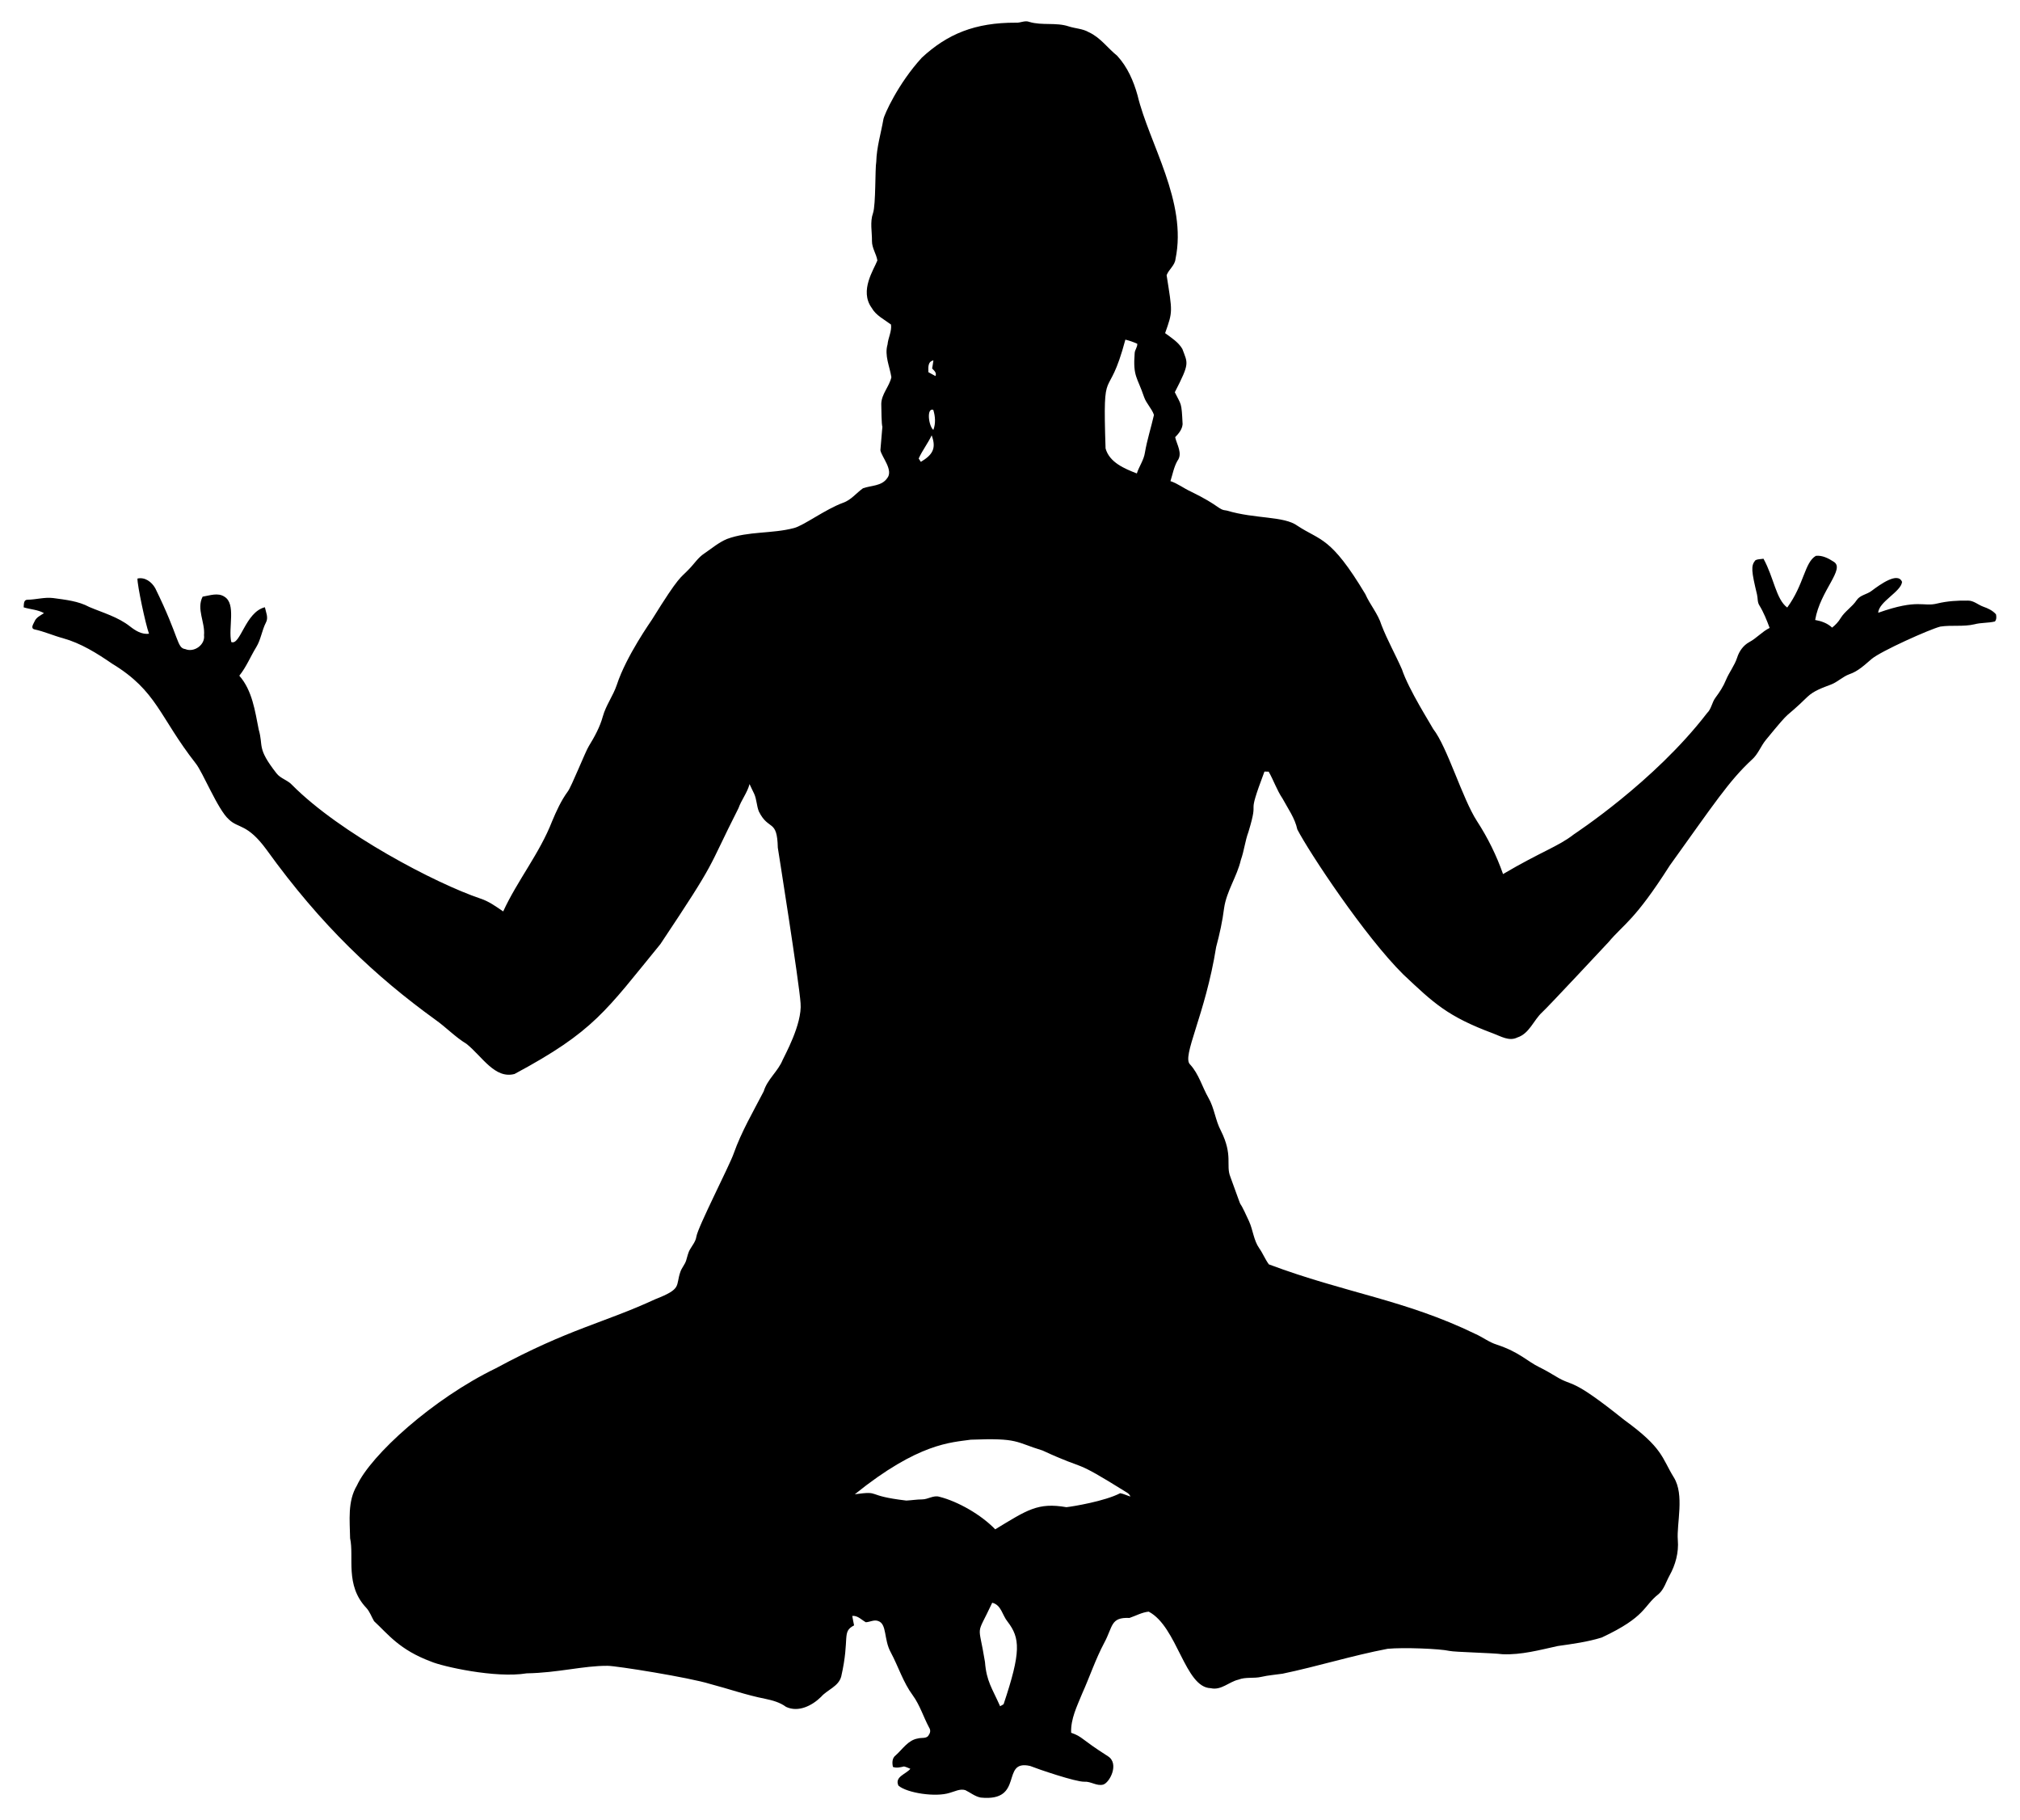
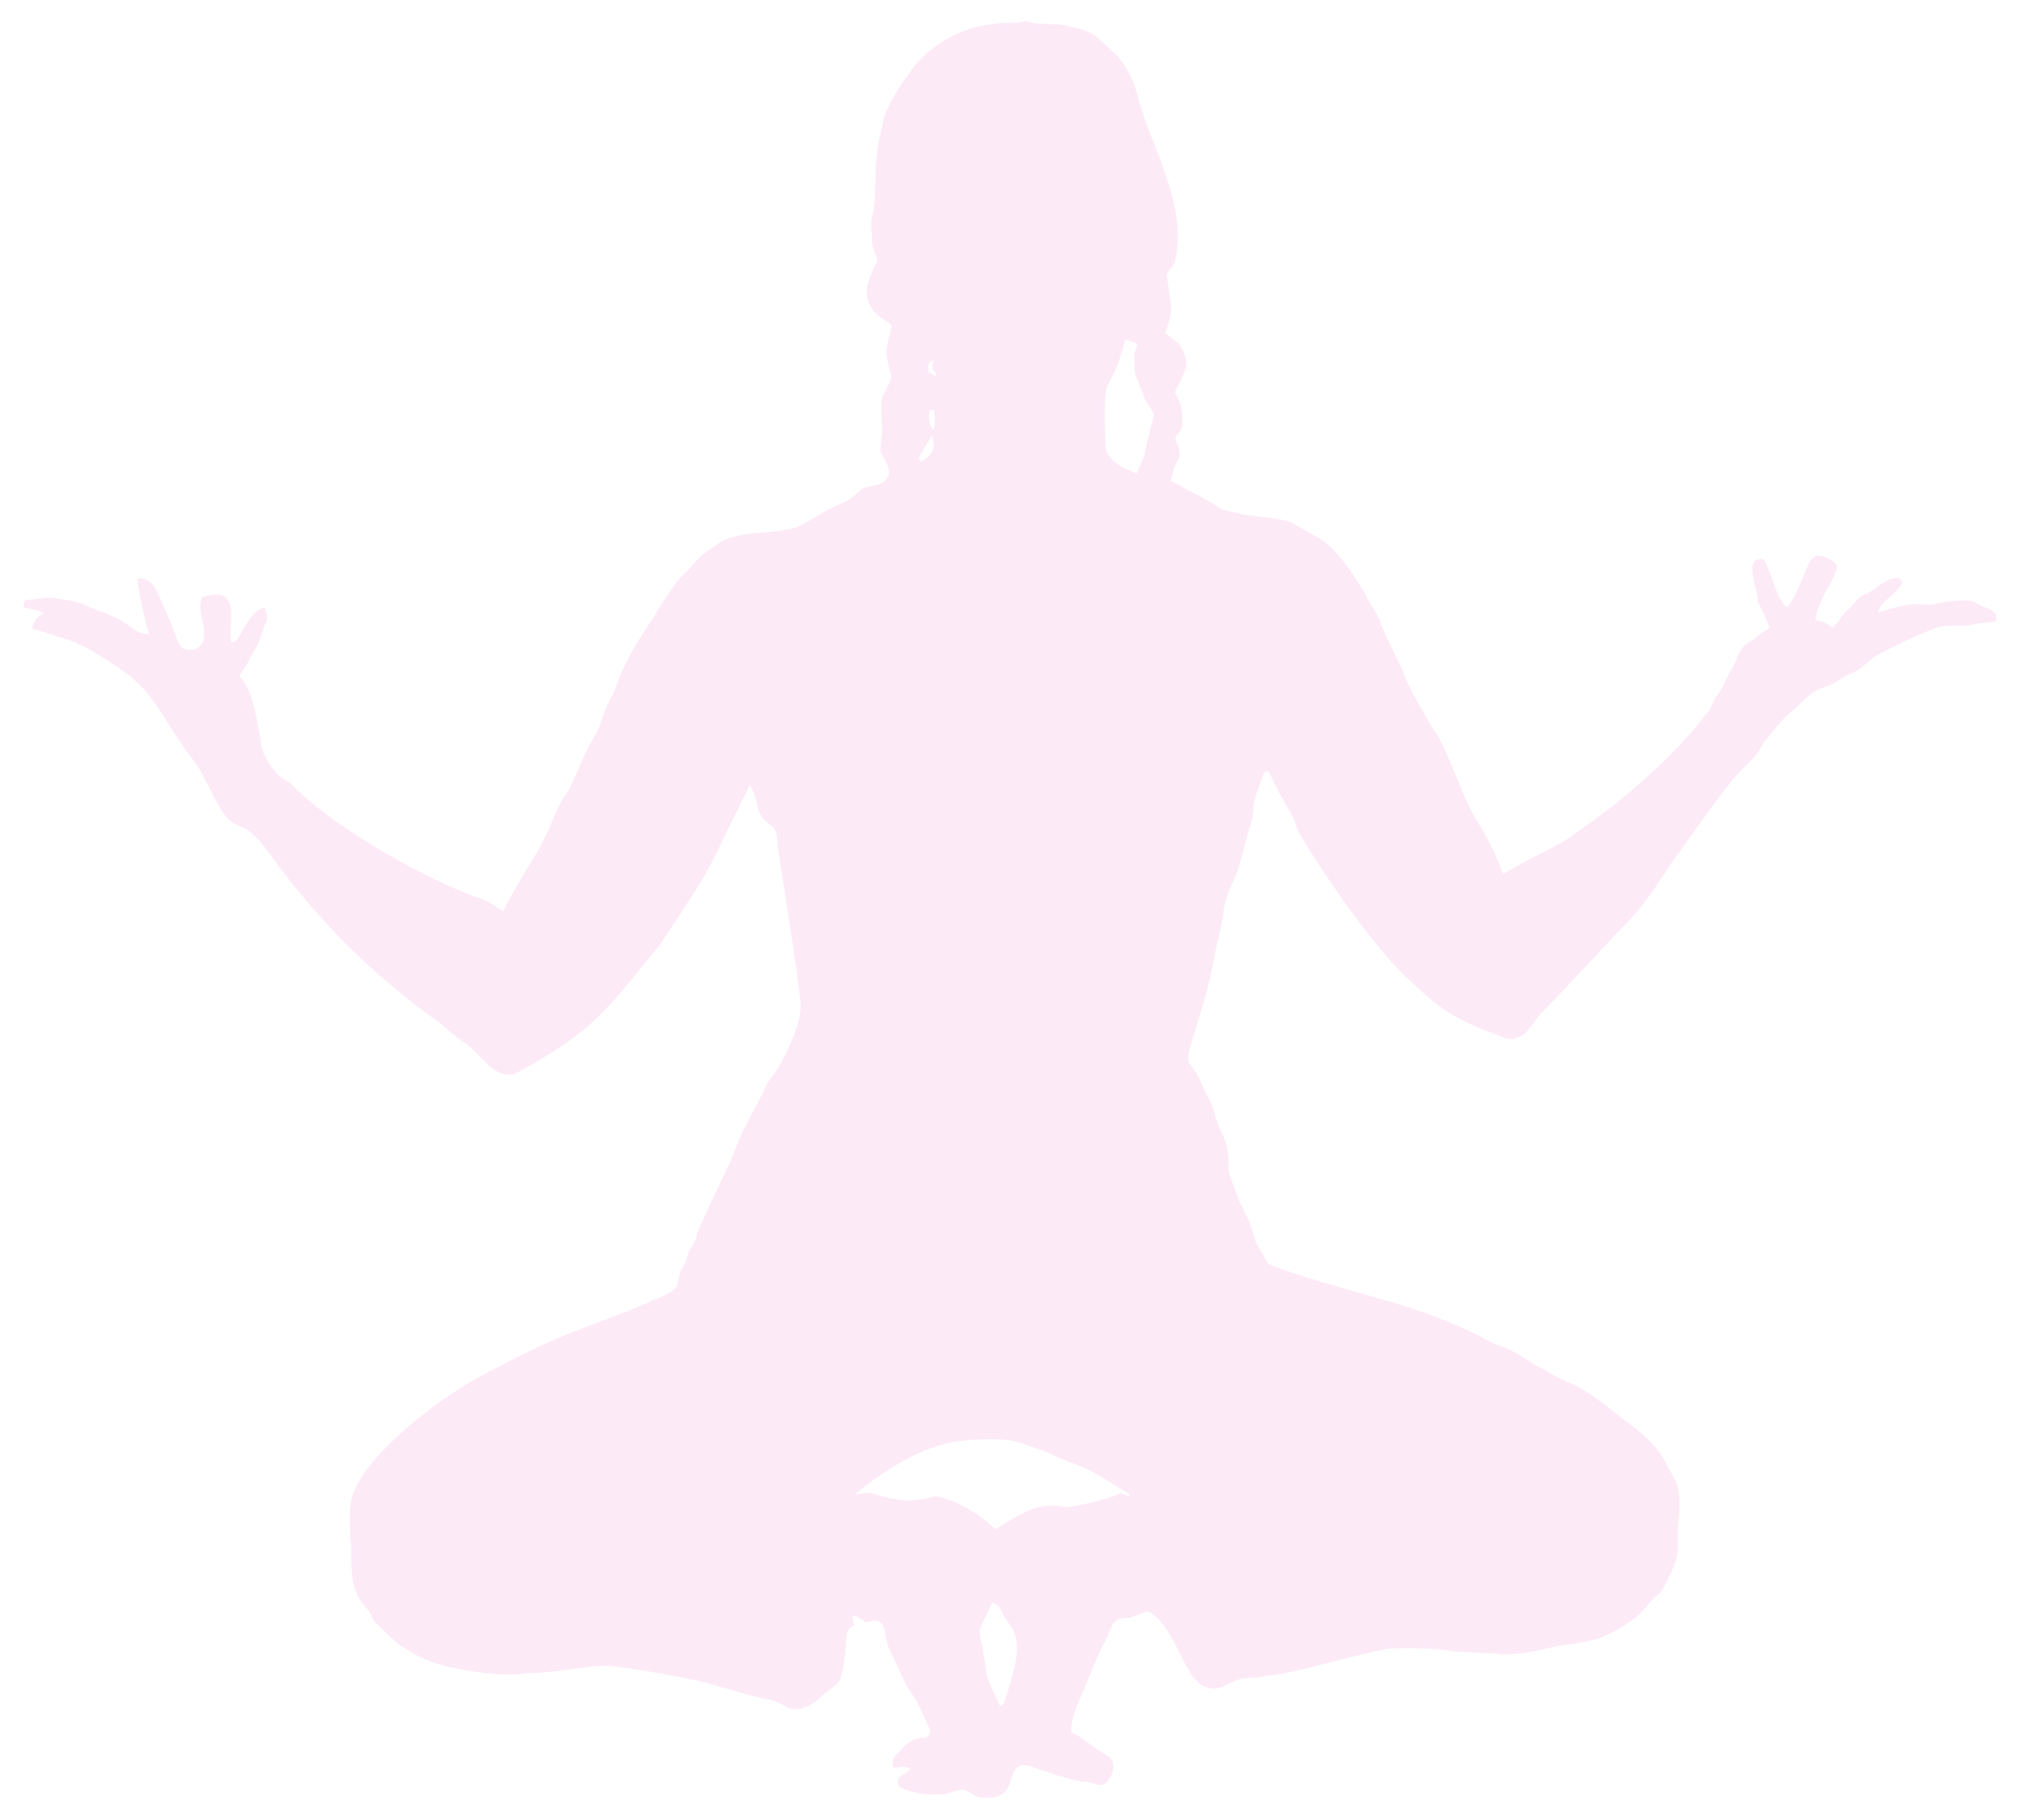
<svg xmlns="http://www.w3.org/2000/svg" version="1.1" id="Layer_1" x="0px" y="0px" viewBox="0 0 1819.608 1638.581" enable-background="new 0 0 1819.608 1638.581">
-   <path d="M1797.972,553.232c-3.052-3.432-7.258-5.404-11.508-6.879c-4.644-1.665-8.587-5.52-13.743-5.447 c-9.186-0.161-18.474,0.409-27.427,2.556c-13.32,3.436-16.736-4.583-53.408,8.398c0.489-10.016,20.496-18.852,21.483-27.777 c-3.677-9.297-19.521,2.108-27.427,8.047c-4.191,3.257-10.325,3.71-13.422,8.324c-4.016,6.134-10.632,9.96-14.487,16.24 c-1.972,3.359-4.644,6.148-7.682,8.543c-4.148-3.972-9.712-5.915-15.262-6.893c4.564-26.647,27.388-45.97,16.707-52.43 c-4.688-3.082-10.325-5.973-16.065-5.316c-10.224,5.886-10.552,25.729-25.806,46.559c-10.154-7.574-11.93-26.774-21.381-43.974 c-2.483,0.511-5.287,0.146-7.448,1.548c-3.965,4.855-3.405,9.818,1.606,30.625c0.818,3.242,0.219,6.908,2.132,9.829 c3.885,6.367,6.66,13.348,9.245,20.329c-6.776,3.315-11.757,9.274-18.401,12.808c-5.316,2.906-9.011,8.164-10.837,13.859 c-2.337,7.288-7.258,13.29-10.15,20.329c-2.278,5.652-5.652,10.763-9.274,15.641c-3.344,4.323-3.695,10.281-7.77,14.137 c-47.613,61.935-119.054,108.426-120.091,109.255c-13.863,10.856-29.393,15.439-63.616,35.649 c-5.871-16.751-13.801-32.787-23.469-47.669c-13.215-20.345-26.654-66.649-39.446-82.996c-2.144-4.195-22.095-35.436-28.142-53.671 c-5.885-13.421-13.144-26.229-18.445-39.914c-3.096-10.15-10.325-18.27-14.575-27.909c-31.284-52.201-40.337-47.797-61.177-61.557 c-12.172-8.869-38.035-5.969-63.602-13.655c-8.262-0.828-5.304-3.927-32.553-17.204c-6.221-2.833-11.654-7.185-18.197-9.318 c1.972-6.134,3.067-12.633,6.294-18.285c4.922-6.513-0.497-14.444-2.045-21.279c3.169-3.213,6.294-6.995,6.703-11.683 c-0.978-20.549-1.213-16.894-7.025-28.8c13.731-26.666,11.648-25.794,6.806-38.979c-3.636-6.221-9.916-10.062-15.539-14.254 c7.048-19.876,6.609-18.629,1.358-52.181c1.986-5.258,7.419-8.733,8.003-14.575c10.74-51.646-23.761-103.866-34.189-147.401 c-3.593-12.925-9.142-25.66-18.343-35.62c-8.602-6.922-15.145-16.488-25.485-21.191c-5.579-3.286-12.18-3.315-18.212-5.287 c-11.464-3.812-23.863-0.57-35.415-4.031c-4.089-1.621-8.018,1.022-12.136,0.701c-36.928-0.169-61.768,10.253-84.72,31.487 c-21.549,23.52-34.063,51.741-34.627,55.526c-2.234,12.75-6.09,25.222-6.426,38.249c-1.138,6.268-0.338,38.512-2.906,46.179 c-2.906,8.149-0.847,16.824-0.964,25.222c-0.073,6.251,3.914,11.537,4.863,17.452c-3.013,8.047-16.34,27.107-5.17,42.645 c3.914,6.966,11.318,10.471,17.452,15.101c0.832,6.09-2.57,11.873-3.111,17.92c-2.935,10.004,1.957,19.789,3.447,29.515 c-1.84,8.397-8.982,15.145-9.099,24.097c0.502,39.686,2.389,0.566-0.789,41.666c1.075,6.033,12.22,18.145,5.944,25.382 c-4.951,7.01-14.4,6.251-21.658,8.894c-6.002,4.264-10.661,10.501-17.832,13.012c-15.948,5.787-35.504,20.566-44.339,22.797 c-19.774,5.228-40.921,2.673-60.272,9.814c-7.521,3.14-13.786,8.514-20.461,13.071c-5.594,3.622-9.128,9.405-13.728,14.049 c-8.117,8.68-8.01,4.578-33.385,45.449c-0.546,1.012-23.208,32.76-31.706,58.826c-3.301,9.858-9.799,18.343-12.589,28.405 c-2.614,9.595-7.463,18.343-12.618,26.77c-3.007,4.661-15.739,36.843-19,40.907c-5.973,8.178-10.15,17.408-14.064,26.711 c-11.202,28.887-31.18,53.203-44.09,81.258c-6.484-4.44-12.91-9.113-20.461-11.567c-40.578-13.704-126.472-58.822-169.527-102.172 c-4.002-4.527-10.471-5.813-14.181-10.603c-18.081-23.122-11.599-24.098-16.036-39.446c-3.359-16.78-5.783-35.167-17.481-48.516 c6.338-7.843,10.048-17.262,15.291-25.777c4.162-6.82,5.024-14.955,8.646-22.023c2.512-4.44,0.015-9.347-0.905-13.845 c-17.648,4.352-22.057,34.78-30.275,31.326c-2.89-12.979,4.537-34.273-6.119-40.79c-5.929-4.002-13.29-1.066-19.687-0.073 c-5.754,11.172,2.351,23.075,1.256,34.729c1.183,8.646-8.967,15.817-16.868,12.501c-7.842-1.112-4.854-9.652-27.091-54.883 c-3.213-5.623-9.201-10.165-16.006-8.66c-0.153,6.182,7.197,40.825,10.398,49.713c-6.557,0.803-12.18-2.746-17.116-6.601 c-10.763-8.5-24.185-12.224-36.613-17.467c-10.048-5.433-21.541-6.543-32.641-8.076c-7.77-0.949-15.378,1.431-23.133,1.519 c-3.636-0.015-3.14,4.337-3.388,6.849c6.046,1.913,12.706,2.015,18.299,5.228c-3.125,2.118-7.025,3.753-8.529,7.521 c-0.949,2.176-3.87,6.061-0.102,7.098c8.836,1.884,17.087,5.637,25.791,7.974c16.167,4.513,30.552,13.524,44.266,22.943 c40.586,24.66,42.231,47.54,75.241,89.773c6.277,7.66,20.033,41.918,29.837,50.429c8.529,8.383,16.56,3.503,34.028,27.383 c49.381,68.562,98.308,114.193,152.119,153.112c9.653,6.82,17.803,15.554,27.967,21.687c14.216,11.435,25.453,31.781,43.229,27.12 c71.723-38.451,82.116-56.707,131.41-116.981c52.695-79.009,40.913-64.394,70.349-122.413c2.658-7.565,7.93-13.889,9.96-21.702 c1.271,2.965,2.848,5.798,4.177,8.763c2.322,5.097,2.147,10.924,4.294,16.079c8.841,17.536,16.403,6.224,16.985,32.392 c-0.002,0.019,19.351,121.83,20.505,140.114c1.621,18.802-14.703,47.679-16.138,51.101c-4.191,10.325-13.83,17.438-17.058,28.259 c-9.537,18.416-20.11,36.394-27.062,56.037c-3.554,10.421-32.269,66.154-33.605,74.847c-0.628,4.352-3.578,7.74-5.696,11.435 c-1.84,3.023-2.395,6.572-3.476,9.917c-1.154,3.782-4.06,6.733-5.287,10.5c-4.407,12.686,1.828,14.993-22.52,24.477 c-46.754,21.623-76.997,26.256-143.692,62.229c-57.018,27.647-112.489,78.15-125.101,105.531 c-8.587,14.385-6.397,31.589-6.148,47.537c3.78,16.926-4.857,42.206,14.648,62.74c3.169,3.461,4.615,7.989,6.966,11.961 c12.681,11.728,22.667,25.69,51.349,36.379c9.844,4.295,57.994,15.238,86.122,10.574c28.042-0.442,51.215-6.943,72.846-6.776 c7.798-0.025,73.631,10.5,92.343,16.328c16.547,4.323,32.714,10.077,49.523,13.348c6.66,1.417,13.348,3.169,18.913,7.302 c11.114,5.228,23.528-1.125,31.56-9.04c5.681-6.528,15.714-9.245,18.138-18.328c8.042-35.282,0.081-40.029,11.581-46.033 c-0.54-2.848-1.212-5.681-1.65-8.529c5.024-0.424,8.222,3.505,12.224,5.71c3.739-0.175,7.419-2.541,11.158-1.095 c8.04,2.716,4.837,16.536,11.348,28.289c6.835,12.764,11.099,26.916,19.803,38.658c6.455,8.879,9.595,19.526,14.765,29.121 c1.314,2.001,1.168,4.381-0.248,6.324c-1.723,3.958-6.645,2.366-9.989,3.388c-8.763,1.46-13.699,9.61-19.862,15.115 c-3.388,2.483-3.359,6.776-2.556,10.501c3.33,1.241,6.66,0.336,9.975-0.424c1.986,0.467,3.826,1.314,5.725,2.118 c-3.885,4.834-14.473,7.112-10.734,15.174c7.838,6.663,33.56,10.571,46.164,6.484c4.571-1.198,9.23-3.914,14.064-2.454 c4.615,2.234,8.719,5.74,13.903,6.703c39.881,4.041,17.364-34.651,44.485-28.464c7.275,2.9,40.896,14.363,48.764,14.181 c5.886-0.453,11.143,4.133,17.014,2.614c5.904-1.72,14.793-18.889,4.352-25.528c-25.012-15.894-22.684-17.529-33.181-21.176 c-0.496-12.531,5.331-23.966,9.916-35.255c6.835-15.188,12.092-31.093,19.935-45.814c7.923-14.642,5.476-23.116,22.681-22.33 c5.725-1.928,11.245-5.082,17.335-5.681c25.911,13.59,32.481,68.365,55.876,68.932c9.405,2.205,16.371-5.696,24.944-7.682 c6.616-2.614,13.889-0.891,20.724-2.526c6.28-1.46,12.691-1.869,19.044-2.833c31.706-6.63,62.726-16.342,94.563-22.418 c14.141-1.389,47.151-0.105,55.818,1.913c4.89,1.064,38.226,1.746,47.785,2.965c16.897,0.73,33.4-3.812,49.771-7.39 c13.305-1.884,26.697-3.666,39.578-7.653c40.423-18.948,37.075-28.12,51.276-39.183c4.892-4.323,6.63-10.924,9.697-16.488 c5.448-9.712,8.485-20.913,7.551-32.086c-1.208-14.757,6.239-40.74-3.651-56.519c-10.912-17.689-9.465-26.227-44.631-51.685 c-49.442-39.637-44.967-29.018-61.543-39.183c-4.907-2.95-9.843-5.842-14.984-8.354c-10.895-5.262-17.551-13.372-38.161-20.242 c-6.995-2.118-12.793-6.776-19.424-9.683c-63.659-30.888-116.761-36.687-185.986-62.638c-3.344-4.513-5.418-9.916-8.675-14.517 c-5.097-7.258-5.579-16.415-9.201-24.316c-13.618-29.868-1.524,1.917-16.883-40.206c-4.141-10.352,2.607-19.079-8.397-41.199 c-5.053-9.391-5.871-20.417-11.245-29.676c-5.71-9.946-8.646-21.498-16.547-30.099c-7.797-7.127,13.621-44.275,23.469-105.852 c3.096-11.523,5.681-23.192,7.156-35.05c2.249-15.364,11.61-28.303,15.086-43.302c2.95-8.266,3.797-17.072,6.849-25.295 c10.532-34.715-3.104-7.809,14.4-54.299c0.964,0.015,2.877,0.058,3.826,0.073c4.469,7.901,7.346,16.62,12.443,24.17 c4.878,9.055,11.172,17.627,13.348,27.865c10.876,20.922,60.738,96.29,95.454,130.592c27.376,25.754,39.653,37.8,81.127,53.204 c6.791,2.526,14.254,7.229,21.556,3.593c10.938-3.505,14.604-15.568,22.491-22.797c4.526-3.957,58.668-62.018,59.629-63.032 c14.288-16.927,23.461-19.225,55.204-69.02c39.782-55.345,53.39-76.306,73.986-95.366c5.623-4.892,8.003-12.195,12.662-17.846 c25.322-30.875,14.449-16.357,37.343-38.701c5.9-5.637,13.772-8.237,21.235-11.099c6.017-2.278,10.603-7.171,16.693-9.347 c7.784-2.614,13.801-8.485,19.95-13.699c8.321-7.047,52.163-26.716,61.864-29.165c10.179-1.563,20.651,0.307,30.771-2.074 c6.031-1.621,12.385-1.037,18.445-2.541C1798.527,557.92,1798.454,555.364,1797.972,553.232z M840.805,324.572 c-0.307,2.439-0.73,4.849-1.139,7.273c1.753,1.957,4.367,3.899,2.979,6.835c-2.132-1.154-4.25-2.322-6.353-3.49 C836.263,330.954,835.518,325.74,840.805,324.572z M840.732,387.195c-4.332-3.799-6.234-20.12-0.058-18.124 C842.514,374.811,842.996,381.499,840.732,387.195z M839.242,392.058c4.504,11.988,0.571,17.715-9.741,23.893 c-0.482-0.745-1.46-2.249-1.957-3.008C830.859,405.64,835.839,399.287,839.242,392.058z M904.042,1534.817 c-0.789,0.468-2.351,1.388-3.14,1.84c-7.245-16.35-12.27-22.333-13.64-39.855c-5.976-37.141-8.491-21.117,6.513-53.35 c8.237,1.913,9.099,11.348,13.845,17.014C918.958,1475.281,919.924,1487.495,904.042,1534.817z M1009.047,1344.786 c-13.759,7.203-42.767,11.996-48.428,12.589c-25.828-4.447-35.207,2.443-64.142,19.95c-12.697-13.24-33.73-25.171-50.283-29.325 c-5.36-1.606-10.238,2.38-15.554,2.366c-4.776,0.015-9.507,0.832-14.254,1.052c-38.442-4.52-21.693-8.991-46.369-5.681 c57.516-46.349,86.868-46.582,104.465-49.144c43.499-1.68,39.515,2.089,64.653,9.741c42.474,19.679,24.274,5.638,76.001,37.884 c1.417,0.818,2.468,2.001,3.169,3.563C1015.166,1346.903,1012.245,1345.326,1009.047,1344.786z M1031.333,407.641 c-0.993,6.776-5.243,12.341-7.273,18.752c-11.128-4.338-24.667-9.902-28.172-22.535c-2.65-80.482,1.971-38.371,17.846-97.98 c3.666,0.905,7.258,2.147,10.705,3.709c0.277,2.95-2.205,5.491-2.337,8.471c-1.634,21.243,2.34,21.346,8.456,39.446 c2.015,5.9,6.893,10.267,8.923,16.167C1036.926,385.004,1033.29,396.133,1031.333,407.641z" />
+   <path fill="#fdeaf7" d="M1797.972,553.232c-3.052-3.432-7.258-5.404-11.508-6.879c-4.644-1.665-8.587-5.52-13.743-5.447 c-9.186-0.161-18.474,0.409-27.427,2.556c-13.32,3.436-16.736-4.583-53.408,8.398c0.489-10.016,20.496-18.852,21.483-27.777 c-3.677-9.297-19.521,2.108-27.427,8.047c-4.191,3.257-10.325,3.71-13.422,8.324c-4.016,6.134-10.632,9.96-14.487,16.24 c-1.972,3.359-4.644,6.148-7.682,8.543c-4.148-3.972-9.712-5.915-15.262-6.893c4.564-26.647,27.388-45.97,16.707-52.43 c-4.688-3.082-10.325-5.973-16.065-5.316c-10.224,5.886-10.552,25.729-25.806,46.559c-10.154-7.574-11.93-26.774-21.381-43.974 c-2.483,0.511-5.287,0.146-7.448,1.548c-3.965,4.855-3.405,9.818,1.606,30.625c0.818,3.242,0.219,6.908,2.132,9.829 c3.885,6.367,6.66,13.348,9.245,20.329c-6.776,3.315-11.757,9.274-18.401,12.808c-5.316,2.906-9.011,8.164-10.837,13.859 c-2.337,7.288-7.258,13.29-10.15,20.329c-2.278,5.652-5.652,10.763-9.274,15.641c-3.344,4.323-3.695,10.281-7.77,14.137 c-47.613,61.935-119.054,108.426-120.091,109.255c-13.863,10.856-29.393,15.439-63.616,35.649 c-5.871-16.751-13.801-32.787-23.469-47.669c-13.215-20.345-26.654-66.649-39.446-82.996c-2.144-4.195-22.095-35.436-28.142-53.671 c-5.885-13.421-13.144-26.229-18.445-39.914c-3.096-10.15-10.325-18.27-14.575-27.909c-31.284-52.201-40.337-47.797-61.177-61.557 c-12.172-8.869-38.035-5.969-63.602-13.655c-8.262-0.828-5.304-3.927-32.553-17.204c-6.221-2.833-11.654-7.185-18.197-9.318 c1.972-6.134,3.067-12.633,6.294-18.285c4.922-6.513-0.497-14.444-2.045-21.279c3.169-3.213,6.294-6.995,6.703-11.683 c-0.978-20.549-1.213-16.894-7.025-28.8c13.731-26.666,11.648-25.794,6.806-38.979c-3.636-6.221-9.916-10.062-15.539-14.254 c7.048-19.876,6.609-18.629,1.358-52.181c1.986-5.258,7.419-8.733,8.003-14.575c10.74-51.646-23.761-103.866-34.189-147.401 c-3.593-12.925-9.142-25.66-18.343-35.62c-8.602-6.922-15.145-16.488-25.485-21.191c-5.579-3.286-12.18-3.315-18.212-5.287 c-11.464-3.812-23.863-0.57-35.415-4.031c-4.089-1.621-8.018,1.022-12.136,0.701c-36.928-0.169-61.768,10.253-84.72,31.487 c-21.549,23.52-34.063,51.741-34.627,55.526c-2.234,12.75-6.09,25.222-6.426,38.249c-1.138,6.268-0.338,38.512-2.906,46.179 c-2.906,8.149-0.847,16.824-0.964,25.222c-0.073,6.251,3.914,11.537,4.863,17.452c-3.013,8.047-16.34,27.107-5.17,42.645 c3.914,6.966,11.318,10.471,17.452,15.101c0.832,6.09-2.57,11.873-3.111,17.92c-2.935,10.004,1.957,19.789,3.447,29.515 c-1.84,8.397-8.982,15.145-9.099,24.097c0.502,39.686,2.389,0.566-0.789,41.666c1.075,6.033,12.22,18.145,5.944,25.382 c-4.951,7.01-14.4,6.251-21.658,8.894c-6.002,4.264-10.661,10.501-17.832,13.012c-15.948,5.787-35.504,20.566-44.339,22.797 c-19.774,5.228-40.921,2.673-60.272,9.814c-7.521,3.14-13.786,8.514-20.461,13.071c-5.594,3.622-9.128,9.405-13.728,14.049 c-8.117,8.68-8.01,4.578-33.385,45.449c-0.546,1.012-23.208,32.76-31.706,58.826c-3.301,9.858-9.799,18.343-12.589,28.405 c-2.614,9.595-7.463,18.343-12.618,26.77c-3.007,4.661-15.739,36.843-19,40.907c-5.973,8.178-10.15,17.408-14.064,26.711 c-11.202,28.887-31.18,53.203-44.09,81.258c-6.484-4.44-12.91-9.113-20.461-11.567c-40.578-13.704-126.472-58.822-169.527-102.172 c-4.002-4.527-10.471-5.813-14.181-10.603c-18.081-23.122-11.599-24.098-16.036-39.446c-3.359-16.78-5.783-35.167-17.481-48.516 c6.338-7.843,10.048-17.262,15.291-25.777c4.162-6.82,5.024-14.955,8.646-22.023c2.512-4.44,0.015-9.347-0.905-13.845 c-17.648,4.352-22.057,34.78-30.275,31.326c-2.89-12.979,4.537-34.273-6.119-40.79c-5.929-4.002-13.29-1.066-19.687-0.073 c-5.754,11.172,2.351,23.075,1.256,34.729c1.183,8.646-8.967,15.817-16.868,12.501c-7.842-1.112-4.854-9.652-27.091-54.883 c-3.213-5.623-9.201-10.165-16.006-8.66c-0.153,6.182,7.197,40.825,10.398,49.713c-6.557,0.803-12.18-2.746-17.116-6.601 c-10.763-8.5-24.185-12.224-36.613-17.467c-10.048-5.433-21.541-6.543-32.641-8.076c-7.77-0.949-15.378,1.431-23.133,1.519 c-3.636-0.015-3.14,4.337-3.388,6.849c6.046,1.913,12.706,2.015,18.299,5.228c-3.125,2.118-7.025,3.753-8.529,7.521 c-0.949,2.176-3.87,6.061-0.102,7.098c8.836,1.884,17.087,5.637,25.791,7.974c16.167,4.513,30.552,13.524,44.266,22.943 c40.586,24.66,42.231,47.54,75.241,89.773c6.277,7.66,20.033,41.918,29.837,50.429c8.529,8.383,16.56,3.503,34.028,27.383 c49.381,68.562,98.308,114.193,152.119,153.112c9.653,6.82,17.803,15.554,27.967,21.687c14.216,11.435,25.453,31.781,43.229,27.12 c71.723-38.451,82.116-56.707,131.41-116.981c52.695-79.009,40.913-64.394,70.349-122.413c2.658-7.565,7.93-13.889,9.96-21.702 c1.271,2.965,2.848,5.798,4.177,8.763c2.322,5.097,2.147,10.924,4.294,16.079c8.841,17.536,16.403,6.224,16.985,32.392 c-0.002,0.019,19.351,121.83,20.505,140.114c1.621,18.802-14.703,47.679-16.138,51.101c-4.191,10.325-13.83,17.438-17.058,28.259 c-9.537,18.416-20.11,36.394-27.062,56.037c-3.554,10.421-32.269,66.154-33.605,74.847c-0.628,4.352-3.578,7.74-5.696,11.435 c-1.84,3.023-2.395,6.572-3.476,9.917c-1.154,3.782-4.06,6.733-5.287,10.5c-4.407,12.686,1.828,14.993-22.52,24.477 c-46.754,21.623-76.997,26.256-143.692,62.229c-57.018,27.647-112.489,78.15-125.101,105.531 c-8.587,14.385-6.397,31.589-6.148,47.537c3.78,16.926-4.857,42.206,14.648,62.74c3.169,3.461,4.615,7.989,6.966,11.961 c12.681,11.728,22.667,25.69,51.349,36.379c9.844,4.295,57.994,15.238,86.122,10.574c28.042-0.442,51.215-6.943,72.846-6.776 c7.798-0.025,73.631,10.5,92.343,16.328c16.547,4.323,32.714,10.077,49.523,13.348c6.66,1.417,13.348,3.169,18.913,7.302 c11.114,5.228,23.528-1.125,31.56-9.04c5.681-6.528,15.714-9.245,18.138-18.328c8.042-35.282,0.081-40.029,11.581-46.033 c-0.54-2.848-1.212-5.681-1.65-8.529c5.024-0.424,8.222,3.505,12.224,5.71c3.739-0.175,7.419-2.541,11.158-1.095 c8.04,2.716,4.837,16.536,11.348,28.289c6.835,12.764,11.099,26.916,19.803,38.658c6.455,8.879,9.595,19.526,14.765,29.121 c1.314,2.001,1.168,4.381-0.248,6.324c-1.723,3.958-6.645,2.366-9.989,3.388c-8.763,1.46-13.699,9.61-19.862,15.115 c-3.388,2.483-3.359,6.776-2.556,10.501c3.33,1.241,6.66,0.336,9.975-0.424c1.986,0.467,3.826,1.314,5.725,2.118 c-3.885,4.834-14.473,7.112-10.734,15.174c7.838,6.663,33.56,10.571,46.164,6.484c4.571-1.198,9.23-3.914,14.064-2.454 c4.615,2.234,8.719,5.74,13.903,6.703c39.881,4.041,17.364-34.651,44.485-28.464c7.275,2.9,40.896,14.363,48.764,14.181 c5.886-0.453,11.143,4.133,17.014,2.614c5.904-1.72,14.793-18.889,4.352-25.528c-25.012-15.894-22.684-17.529-33.181-21.176 c-0.496-12.531,5.331-23.966,9.916-35.255c6.835-15.188,12.092-31.093,19.935-45.814c7.923-14.642,5.476-23.116,22.681-22.33 c5.725-1.928,11.245-5.082,17.335-5.681c25.911,13.59,32.481,68.365,55.876,68.932c9.405,2.205,16.371-5.696,24.944-7.682 c6.616-2.614,13.889-0.891,20.724-2.526c6.28-1.46,12.691-1.869,19.044-2.833c31.706-6.63,62.726-16.342,94.563-22.418 c14.141-1.389,47.151-0.105,55.818,1.913c4.89,1.064,38.226,1.746,47.785,2.965c16.897,0.73,33.4-3.812,49.771-7.39 c13.305-1.884,26.697-3.666,39.578-7.653c40.423-18.948,37.075-28.12,51.276-39.183c4.892-4.323,6.63-10.924,9.697-16.488 c5.448-9.712,8.485-20.913,7.551-32.086c-1.208-14.757,6.239-40.74-3.651-56.519c-10.912-17.689-9.465-26.227-44.631-51.685 c-49.442-39.637-44.967-29.018-61.543-39.183c-4.907-2.95-9.843-5.842-14.984-8.354c-10.895-5.262-17.551-13.372-38.161-20.242 c-6.995-2.118-12.793-6.776-19.424-9.683c-63.659-30.888-116.761-36.687-185.986-62.638c-3.344-4.513-5.418-9.916-8.675-14.517 c-5.097-7.258-5.579-16.415-9.201-24.316c-13.618-29.868-1.524,1.917-16.883-40.206c-4.141-10.352,2.607-19.079-8.397-41.199 c-5.053-9.391-5.871-20.417-11.245-29.676c-5.71-9.946-8.646-21.498-16.547-30.099c-7.797-7.127,13.621-44.275,23.469-105.852 c3.096-11.523,5.681-23.192,7.156-35.05c2.249-15.364,11.61-28.303,15.086-43.302c2.95-8.266,3.797-17.072,6.849-25.295 c10.532-34.715-3.104-7.809,14.4-54.299c0.964,0.015,2.877,0.058,3.826,0.073c4.469,7.901,7.346,16.62,12.443,24.17 c4.878,9.055,11.172,17.627,13.348,27.865c10.876,20.922,60.738,96.29,95.454,130.592c27.376,25.754,39.653,37.8,81.127,53.204 c6.791,2.526,14.254,7.229,21.556,3.593c10.938-3.505,14.604-15.568,22.491-22.797c4.526-3.957,58.668-62.018,59.629-63.032 c14.288-16.927,23.461-19.225,55.204-69.02c39.782-55.345,53.39-76.306,73.986-95.366c5.623-4.892,8.003-12.195,12.662-17.846 c25.322-30.875,14.449-16.357,37.343-38.701c5.9-5.637,13.772-8.237,21.235-11.099c6.017-2.278,10.603-7.171,16.693-9.347 c7.784-2.614,13.801-8.485,19.95-13.699c8.321-7.047,52.163-26.716,61.864-29.165c10.179-1.563,20.651,0.307,30.771-2.074 c6.031-1.621,12.385-1.037,18.445-2.541C1798.527,557.92,1798.454,555.364,1797.972,553.232z M840.805,324.572 c-0.307,2.439-0.73,4.849-1.139,7.273c1.753,1.957,4.367,3.899,2.979,6.835c-2.132-1.154-4.25-2.322-6.353-3.49 C836.263,330.954,835.518,325.74,840.805,324.572z M840.732,387.195c-4.332-3.799-6.234-20.12-0.058-18.124 C842.514,374.811,842.996,381.499,840.732,387.195z M839.242,392.058c4.504,11.988,0.571,17.715-9.741,23.893 c-0.482-0.745-1.46-2.249-1.957-3.008C830.859,405.64,835.839,399.287,839.242,392.058z M904.042,1534.817 c-0.789,0.468-2.351,1.388-3.14,1.84c-7.245-16.35-12.27-22.333-13.64-39.855c-5.976-37.141-8.491-21.117,6.513-53.35 c8.237,1.913,9.099,11.348,13.845,17.014C918.958,1475.281,919.924,1487.495,904.042,1534.817z M1009.047,1344.786 c-13.759,7.203-42.767,11.996-48.428,12.589c-25.828-4.447-35.207,2.443-64.142,19.95c-12.697-13.24-33.73-25.171-50.283-29.325 c-5.36-1.606-10.238,2.38-15.554,2.366c-4.776,0.015-9.507,0.832-14.254,1.052c-38.442-4.52-21.693-8.991-46.369-5.681 c57.516-46.349,86.868-46.582,104.465-49.144c43.499-1.68,39.515,2.089,64.653,9.741c42.474,19.679,24.274,5.638,76.001,37.884 c1.417,0.818,2.468,2.001,3.169,3.563C1015.166,1346.903,1012.245,1345.326,1009.047,1344.786z M1031.333,407.641 c-0.993,6.776-5.243,12.341-7.273,18.752c-11.128-4.338-24.667-9.902-28.172-22.535c-2.65-80.482,1.971-38.371,17.846-97.98 c3.666,0.905,7.258,2.147,10.705,3.709c0.277,2.95-2.205,5.491-2.337,8.471c-1.634,21.243,2.34,21.346,8.456,39.446 c2.015,5.9,6.893,10.267,8.923,16.167C1036.926,385.004,1033.29,396.133,1031.333,407.641z" />
</svg>
